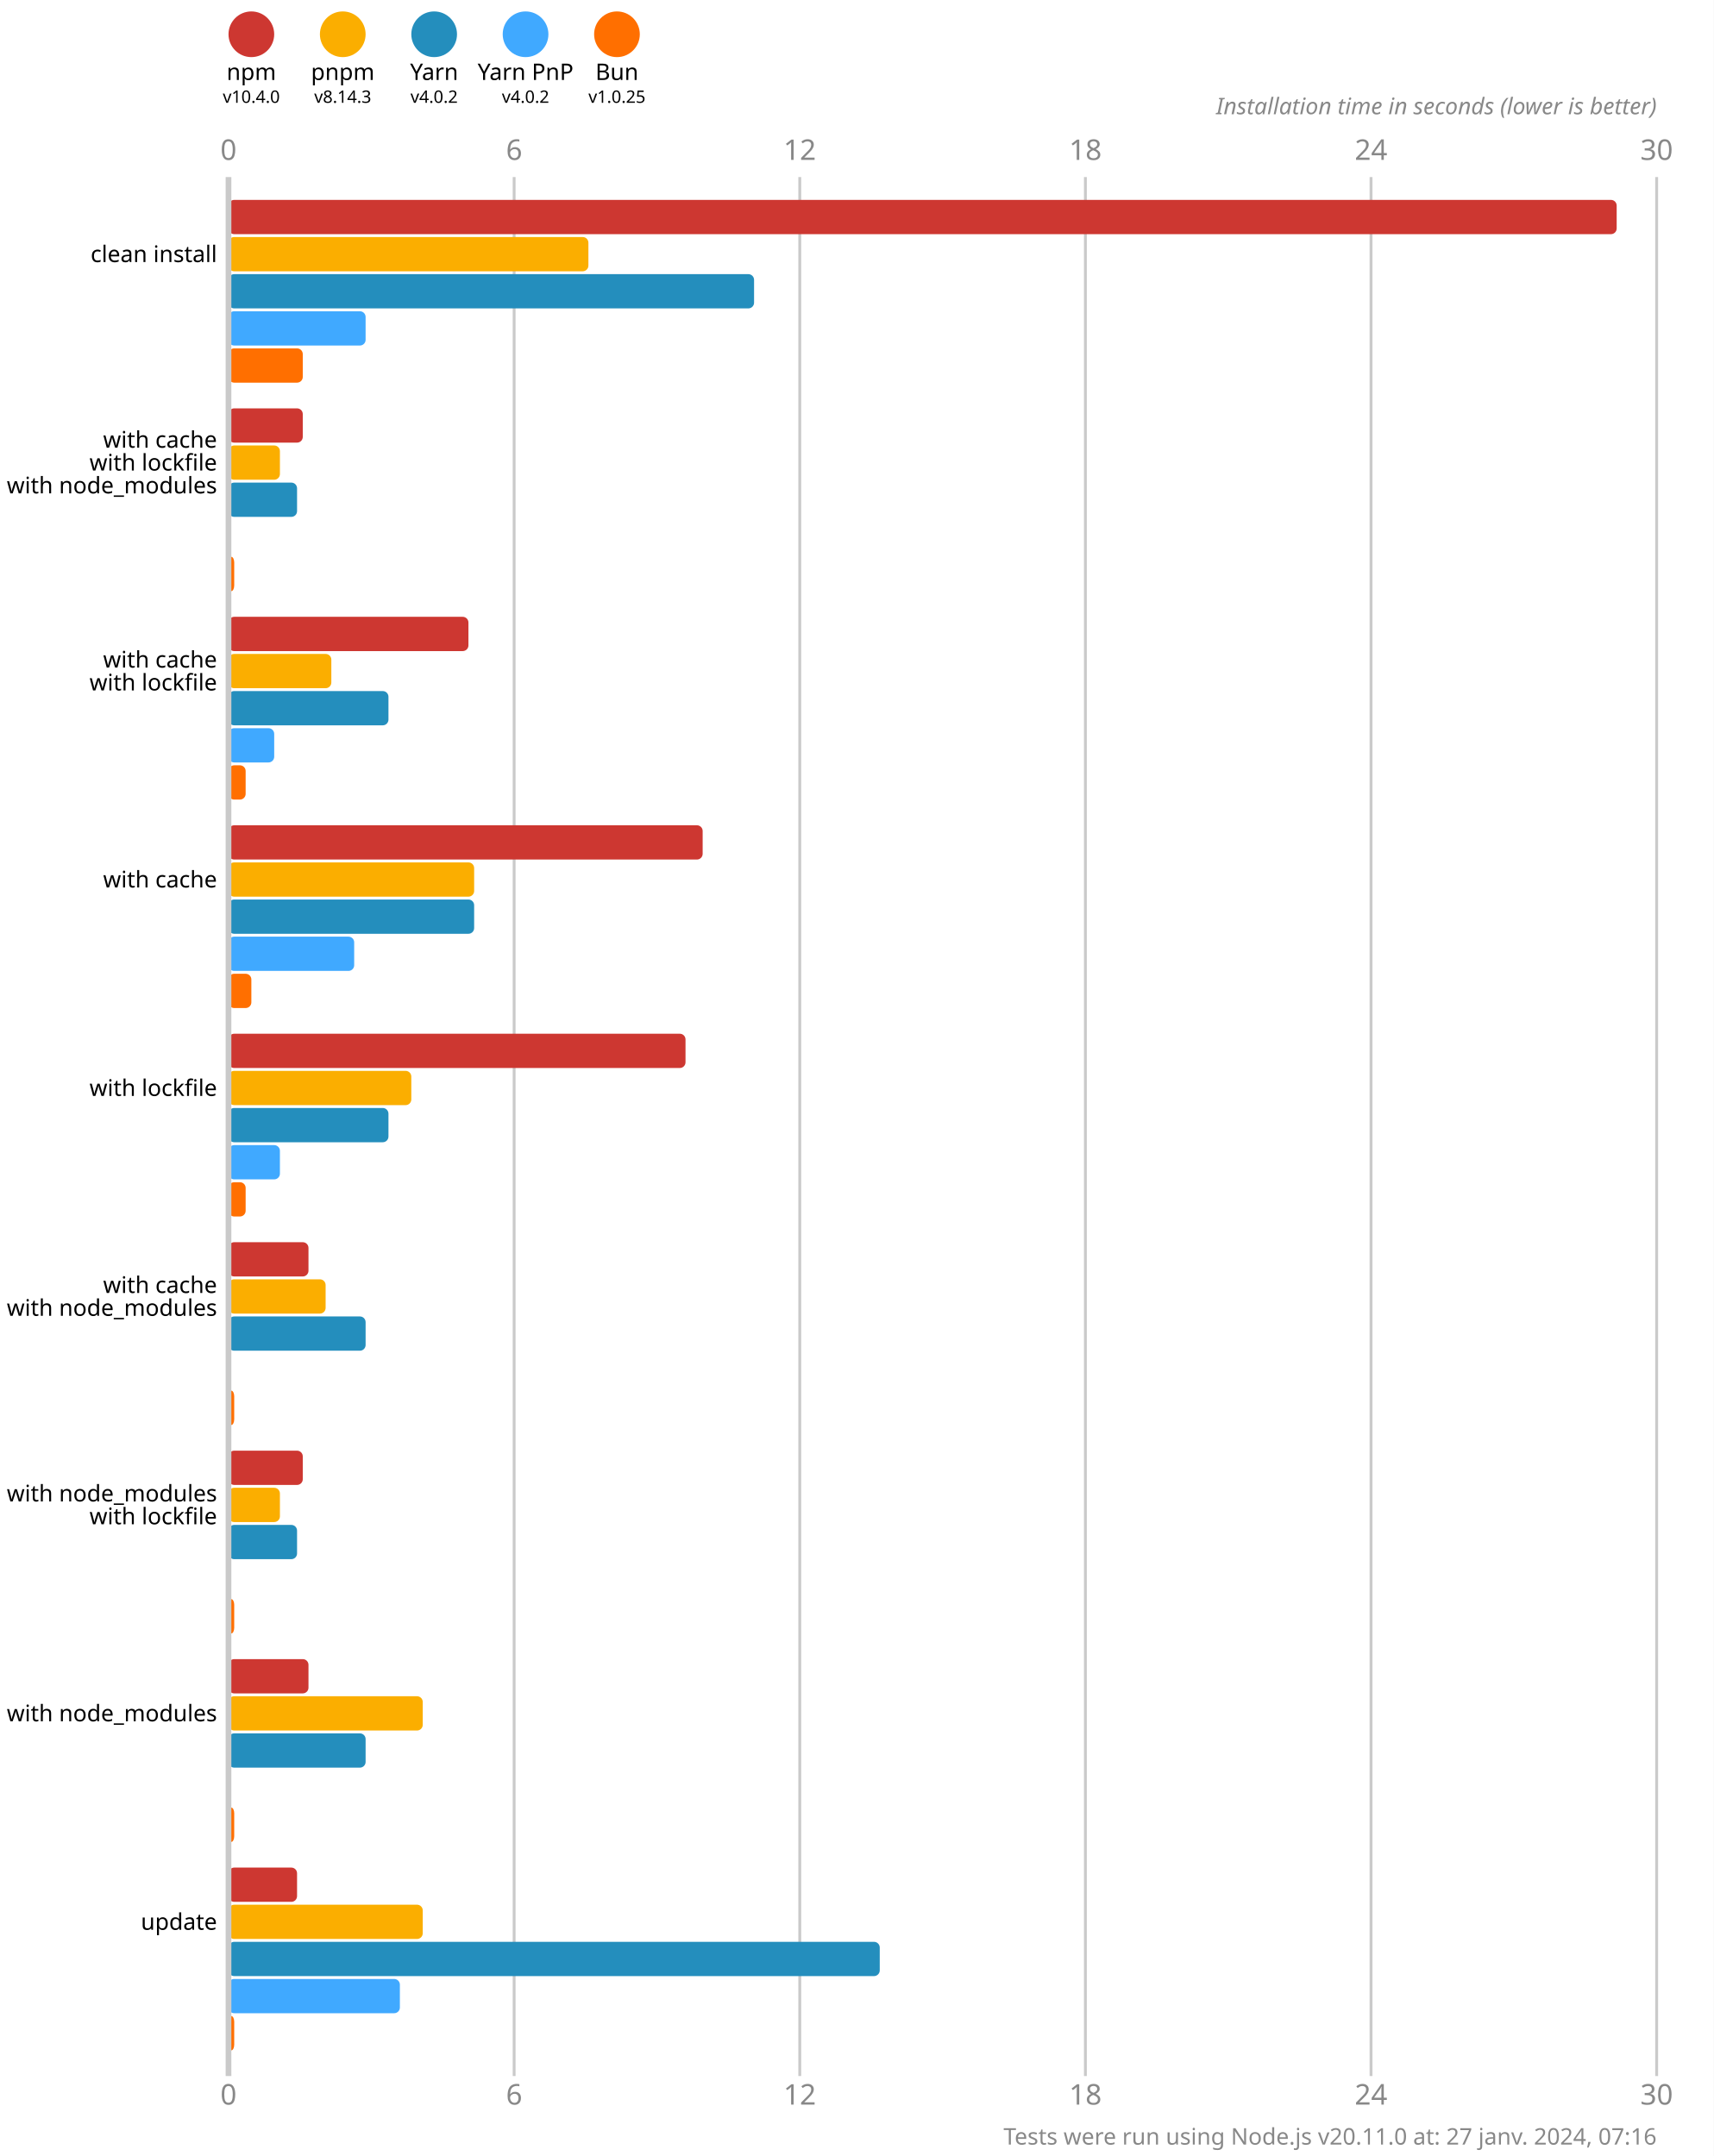
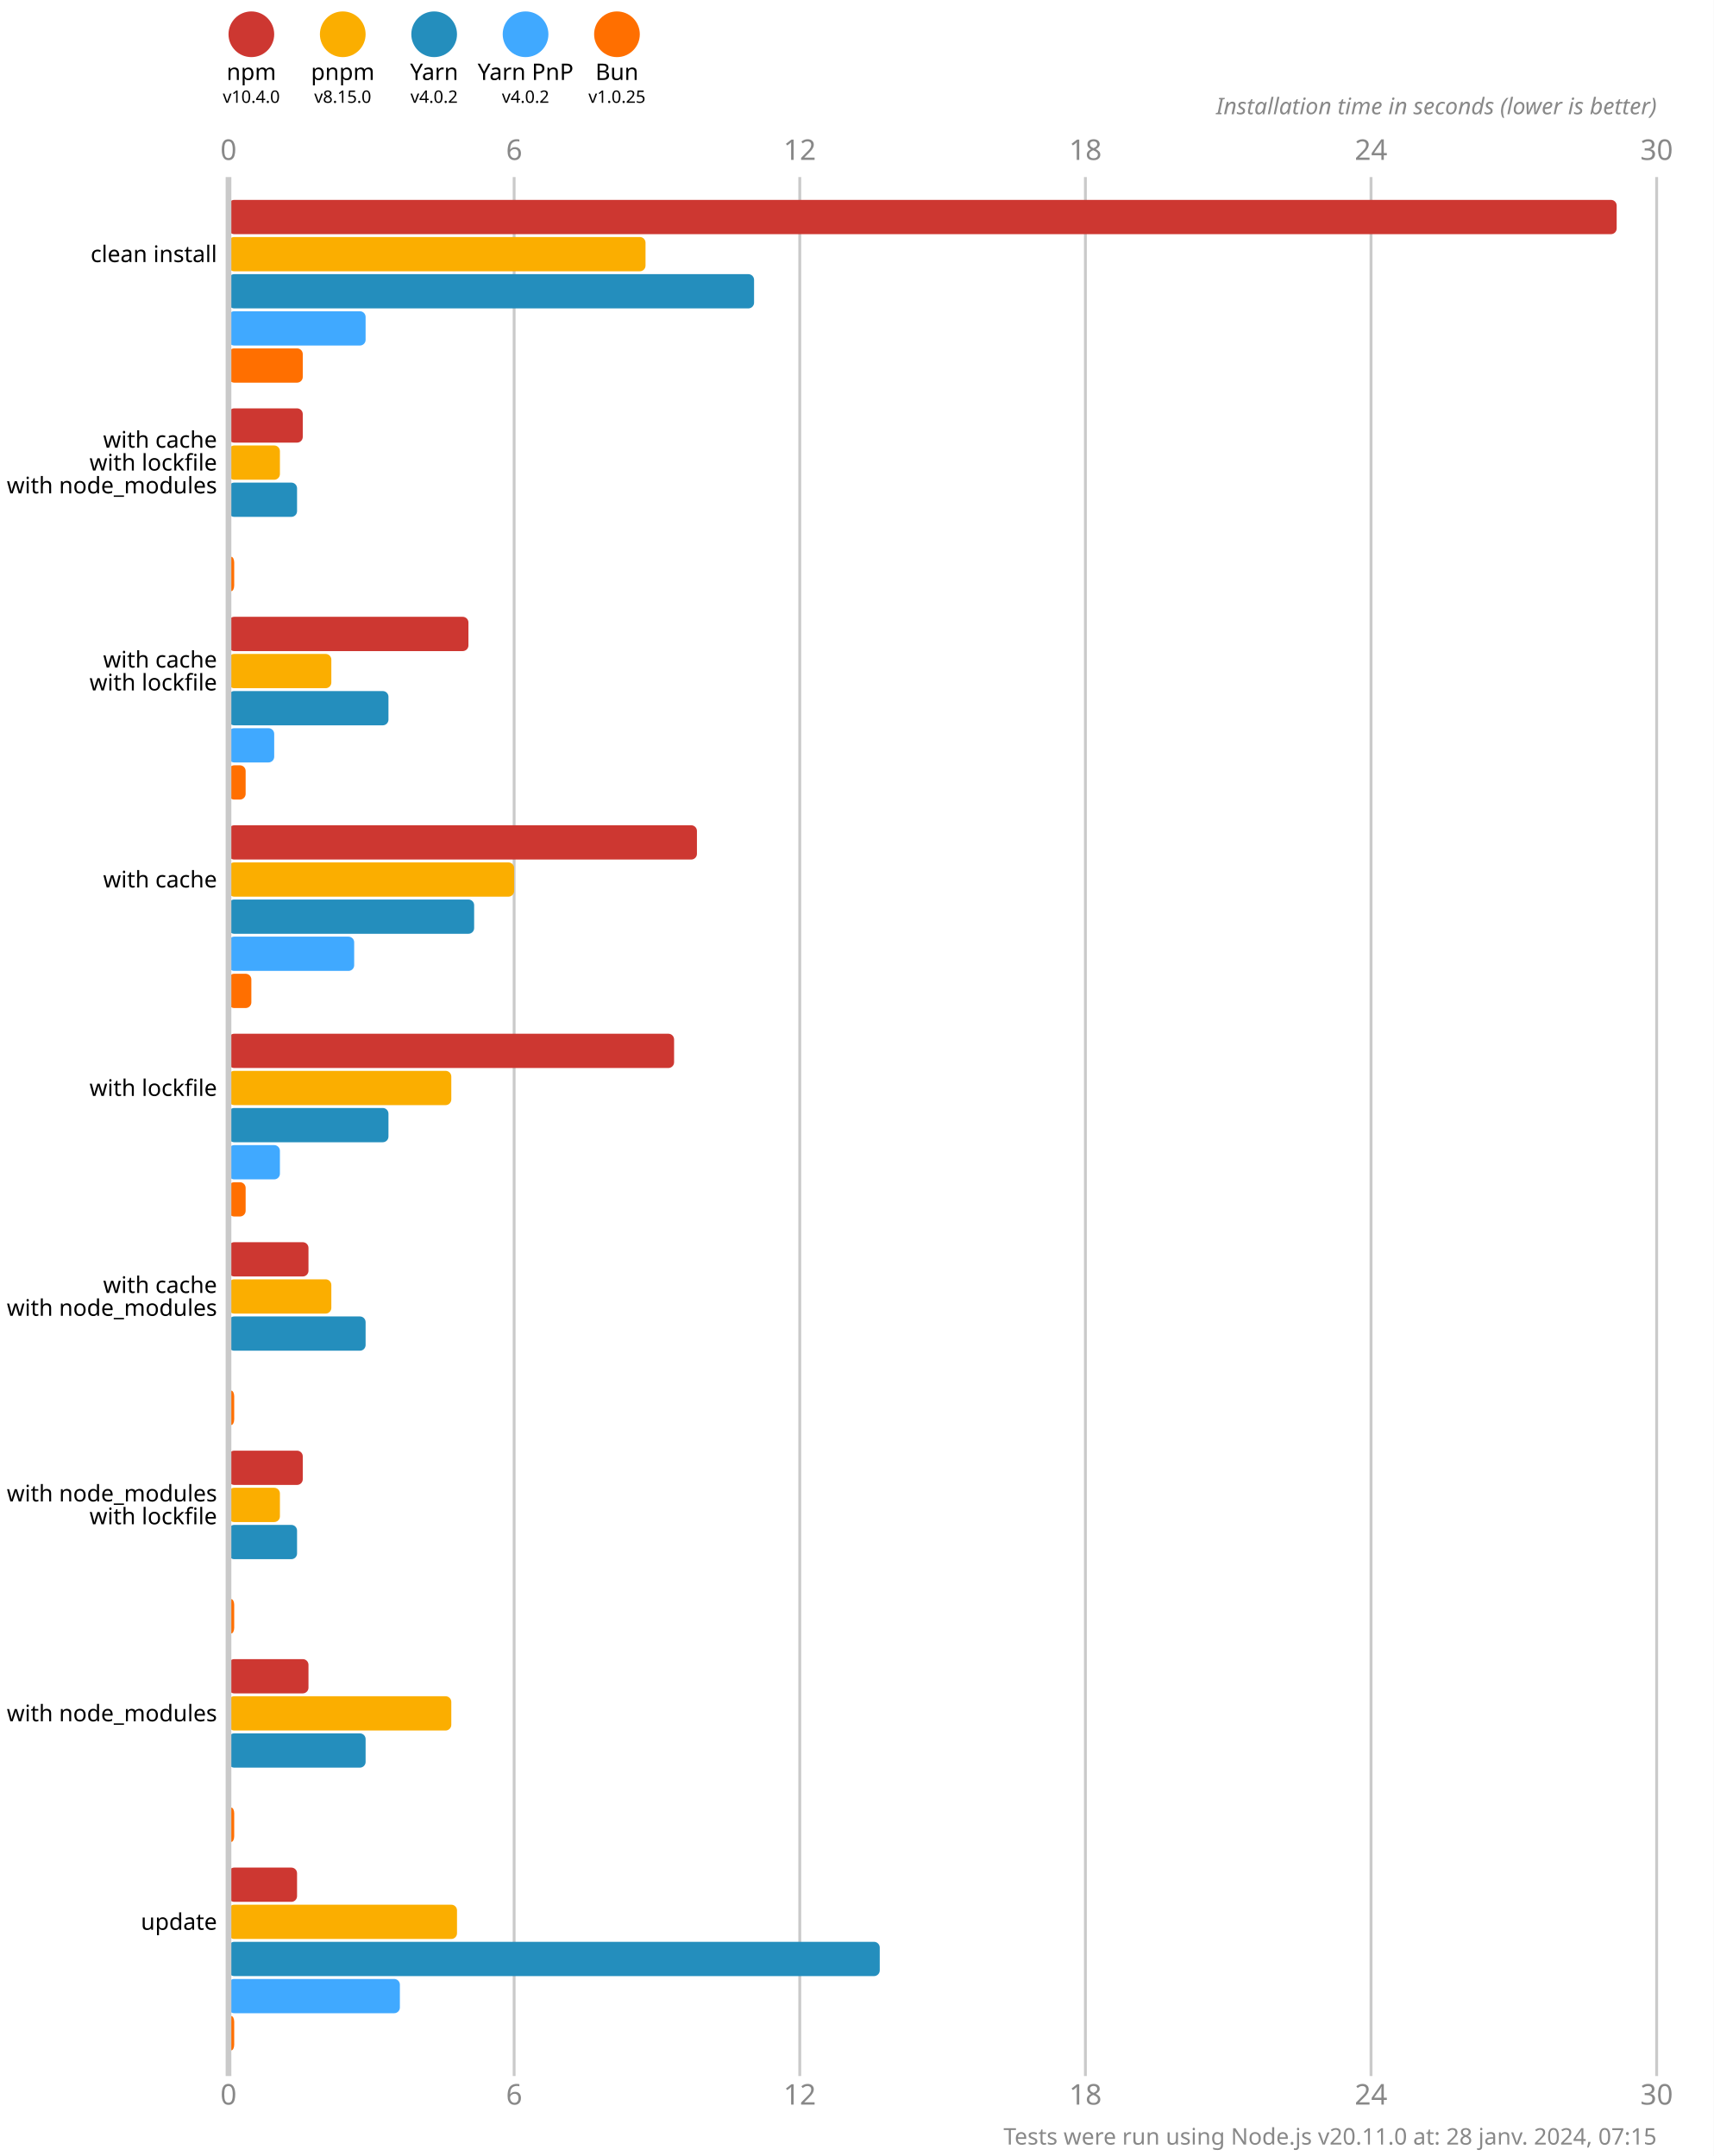
<svg xmlns="http://www.w3.org/2000/svg" version="1.1" viewBox="0 0 300 377.5">
  <style>
    .font { font-family: sans-serif; }
    .s3 { font-size: 3px; }
    .s4 { font-size: 4px; }
    .s5 { font-size: 5px; }
    .line { stroke: #cacaca; }
    .width { stroke-width: 0.5; }
    .text { fill: #888; }
  </style>
  <rect x="0" y="0" width="300" height="377.5" fill="#fff" />
  <circle cx="44" cy="6" r="4" fill="#cd3731" />
  <text x="44" y="14" class="font s4" text-anchor="middle">npm</text>
  <text x="44" y="18" class="font s3" text-anchor="middle">v10.4.0</text>
  <circle cx="60" cy="6" r="4" fill="#fbae00" />
  <text x="60" y="14" class="font s4" text-anchor="middle">pnpm</text>
-   <text x="60" y="18" class="font s3" text-anchor="middle">v8.14.3</text>
+   <text x="60" y="18" class="font s3" text-anchor="middle">v8.15.0</text>
  <circle cx="76" cy="6" r="4" fill="#248ebd" />
  <text x="76" y="14" class="font s4" text-anchor="middle">Yarn</text>
  <text x="76" y="18" class="font s3" text-anchor="middle">v4.0.2</text>
  <circle cx="92" cy="6" r="4" fill="#40a9ff" />
  <text x="92" y="14" class="font s4" text-anchor="middle">Yarn PnP</text>
  <text x="92" y="18" class="font s3" text-anchor="middle">v4.0.2</text>
  <circle cx="108" cy="6" r="4" fill="#ff6f00" />
  <text x="108" y="14" class="font s4" text-anchor="middle">Bun</text>
  <text x="108" y="18" class="font s3" text-anchor="middle">v1.0.25</text>
  <text x="40" y="28" class="font s5 text" text-anchor="middle">0</text>
  <text x="40" y="368.5" class="font s5 text" text-anchor="middle">0</text>
  <line x1="90" y1="31" x2="90" y2="363.5" class="line width" />
  <text x="90" y="28" class="font s5 text" text-anchor="middle">6</text>
  <text x="90" y="368.5" class="font s5 text" text-anchor="middle">6</text>
  <line x1="140" y1="31" x2="140" y2="363.5" class="line width" />
  <text x="140" y="28" class="font s5 text" text-anchor="middle">12</text>
  <text x="140" y="368.5" class="font s5 text" text-anchor="middle">12</text>
  <line x1="190" y1="31" x2="190" y2="363.5" class="line width" />
  <text x="190" y="28" class="font s5 text" text-anchor="middle">18</text>
  <text x="190" y="368.5" class="font s5 text" text-anchor="middle">18</text>
  <line x1="240" y1="31" x2="240" y2="363.5" class="line width" />
  <text x="240" y="28" class="font s5 text" text-anchor="middle">24</text>
  <text x="240" y="368.5" class="font s5 text" text-anchor="middle">24</text>
  <line x1="290" y1="31" x2="290" y2="363.5" class="line width" />
  <text x="290" y="28" class="font s5 text" text-anchor="middle">30</text>
  <text x="290" y="368.5" class="font s5 text" text-anchor="middle">30</text>
  <text x="290" y="20" class="font s4 text" font-style="italic" text-anchor="end">Installation time in seconds (lower is better)</text>
  <rect x="40" y="35" width="243" height="6" fill="#cd3731" rx="1" ry="1" />
-   <rect x="40" y="41.5" width="63" height="6" fill="#fbae00" rx="1" ry="1" />
+   <rect x="40" y="41.5" width="73" height="6" fill="#fbae00" rx="1" ry="1" />
  <rect x="40" y="48" width="92" height="6" fill="#248ebd" rx="1" ry="1" />
  <rect x="40" y="54.5" width="24" height="6" fill="#40a9ff" rx="1" ry="1" />
  <rect x="40" y="61" width="13" height="6" fill="#ff6f00" rx="1" ry="1" />
  <rect x="40" y="71.5" width="13" height="6" fill="#cd3731" rx="1" ry="1" />
  <rect x="40" y="78" width="9" height="6" fill="#fbae00" rx="1" ry="1" />
  <rect x="40" y="84.5" width="12" height="6" fill="#248ebd" rx="1" ry="1" />
  <rect x="40" y="91" width="0" height="6" fill="#40a9ff" rx="1" ry="1" />
  <rect x="40" y="97.5" width="1" height="6" fill="#ff6f00" rx="1" ry="1" />
  <rect x="40" y="108" width="42" height="6" fill="#cd3731" rx="1" ry="1" />
  <rect x="40" y="114.5" width="18" height="6" fill="#fbae00" rx="1" ry="1" />
  <rect x="40" y="121" width="28" height="6" fill="#248ebd" rx="1" ry="1" />
  <rect x="40" y="127.5" width="8" height="6" fill="#40a9ff" rx="1" ry="1" />
  <rect x="40" y="134" width="3" height="6" fill="#ff6f00" rx="1" ry="1" />
-   <rect x="40" y="144.5" width="83" height="6" fill="#cd3731" rx="1" ry="1" />
-   <rect x="40" y="151" width="43" height="6" fill="#fbae00" rx="1" ry="1" />
+   <rect x="40" y="144.5" width="82" height="6" fill="#cd3731" rx="1" ry="1" />
+   <rect x="40" y="151" width="50" height="6" fill="#fbae00" rx="1" ry="1" />
  <rect x="40" y="157.5" width="43" height="6" fill="#248ebd" rx="1" ry="1" />
  <rect x="40" y="164" width="22" height="6" fill="#40a9ff" rx="1" ry="1" />
  <rect x="40" y="170.5" width="4" height="6" fill="#ff6f00" rx="1" ry="1" />
-   <rect x="40" y="181" width="80" height="6" fill="#cd3731" rx="1" ry="1" />
-   <rect x="40" y="187.5" width="32" height="6" fill="#fbae00" rx="1" ry="1" />
+   <rect x="40" y="181" width="78" height="6" fill="#cd3731" rx="1" ry="1" />
+   <rect x="40" y="187.5" width="39" height="6" fill="#fbae00" rx="1" ry="1" />
  <rect x="40" y="194" width="28" height="6" fill="#248ebd" rx="1" ry="1" />
  <rect x="40" y="200.5" width="9" height="6" fill="#40a9ff" rx="1" ry="1" />
  <rect x="40" y="207" width="3" height="6" fill="#ff6f00" rx="1" ry="1" />
  <rect x="40" y="217.5" width="14" height="6" fill="#cd3731" rx="1" ry="1" />
-   <rect x="40" y="224" width="17" height="6" fill="#fbae00" rx="1" ry="1" />
+   <rect x="40" y="224" width="18" height="6" fill="#fbae00" rx="1" ry="1" />
  <rect x="40" y="230.5" width="24" height="6" fill="#248ebd" rx="1" ry="1" />
  <rect x="40" y="237" width="0" height="6" fill="#40a9ff" rx="1" ry="1" />
  <rect x="40" y="243.5" width="1" height="6" fill="#ff6f00" rx="1" ry="1" />
  <rect x="40" y="254" width="13" height="6" fill="#cd3731" rx="1" ry="1" />
  <rect x="40" y="260.5" width="9" height="6" fill="#fbae00" rx="1" ry="1" />
  <rect x="40" y="267" width="12" height="6" fill="#248ebd" rx="1" ry="1" />
  <rect x="40" y="273.5" width="0" height="6" fill="#40a9ff" rx="1" ry="1" />
  <rect x="40" y="280" width="1" height="6" fill="#ff6f00" rx="1" ry="1" />
  <rect x="40" y="290.5" width="14" height="6" fill="#cd3731" rx="1" ry="1" />
-   <rect x="40" y="297" width="34" height="6" fill="#fbae00" rx="1" ry="1" />
+   <rect x="40" y="297" width="39" height="6" fill="#fbae00" rx="1" ry="1" />
  <rect x="40" y="303.5" width="24" height="6" fill="#248ebd" rx="1" ry="1" />
  <rect x="40" y="310" width="0" height="6" fill="#40a9ff" rx="1" ry="1" />
  <rect x="40" y="316.5" width="1" height="6" fill="#ff6f00" rx="1" ry="1" />
  <rect x="40" y="327" width="12" height="6" fill="#cd3731" rx="1" ry="1" />
-   <rect x="40" y="333.5" width="34" height="6" fill="#fbae00" rx="1" ry="1" />
+   <rect x="40" y="333.5" width="40" height="6" fill="#fbae00" rx="1" ry="1" />
  <rect x="40" y="340" width="114" height="6" fill="#248ebd" rx="1" ry="1" />
  <rect x="40" y="346.5" width="30" height="6" fill="#40a9ff" rx="1" ry="1" />
  <rect x="40" y="353" width="1" height="6" fill="#ff6f00" rx="1" ry="1" />
  <line x1="40" y1="31" x2="40" y2="363.5" class="line" />
  <text x="38" y="44.5" class="font s4" dominant-baseline="middle" text-anchor="end">clean install</text>
  <text x="38" y="77" class="font s4" dominant-baseline="middle" text-anchor="end">with cache</text>
  <text x="38" y="81" class="font s4" dominant-baseline="middle" text-anchor="end">with lockfile</text>
  <text x="38" y="85" class="font s4" dominant-baseline="middle" text-anchor="end">with node_modules</text>
  <text x="38" y="115.5" class="font s4" dominant-baseline="middle" text-anchor="end">with cache</text>
  <text x="38" y="119.5" class="font s4" dominant-baseline="middle" text-anchor="end">with lockfile</text>
  <text x="38" y="154" class="font s4" dominant-baseline="middle" text-anchor="end">with cache</text>
  <text x="38" y="190.5" class="font s4" dominant-baseline="middle" text-anchor="end">with lockfile</text>
  <text x="38" y="225" class="font s4" dominant-baseline="middle" text-anchor="end">with cache</text>
  <text x="38" y="229" class="font s4" dominant-baseline="middle" text-anchor="end">with node_modules</text>
  <text x="38" y="261.5" class="font s4" dominant-baseline="middle" text-anchor="end">with node_modules</text>
  <text x="38" y="265.5" class="font s4" dominant-baseline="middle" text-anchor="end">with lockfile</text>
  <text x="38" y="300" class="font s4" dominant-baseline="middle" text-anchor="end">with node_modules</text>
  <text x="38" y="336.5" class="font s4" dominant-baseline="middle" text-anchor="end">update</text>
-   <text x="290" y="375.5" class="font s4 text" text-anchor="end">Tests were run using Node.js v20.11.0 at: 27 janv. 2024, 07:16</text>
+   <text x="290" y="375.5" class="font s4 text" text-anchor="end">Tests were run using Node.js v20.11.0 at: 28 janv. 2024, 07:15</text>
</svg>
